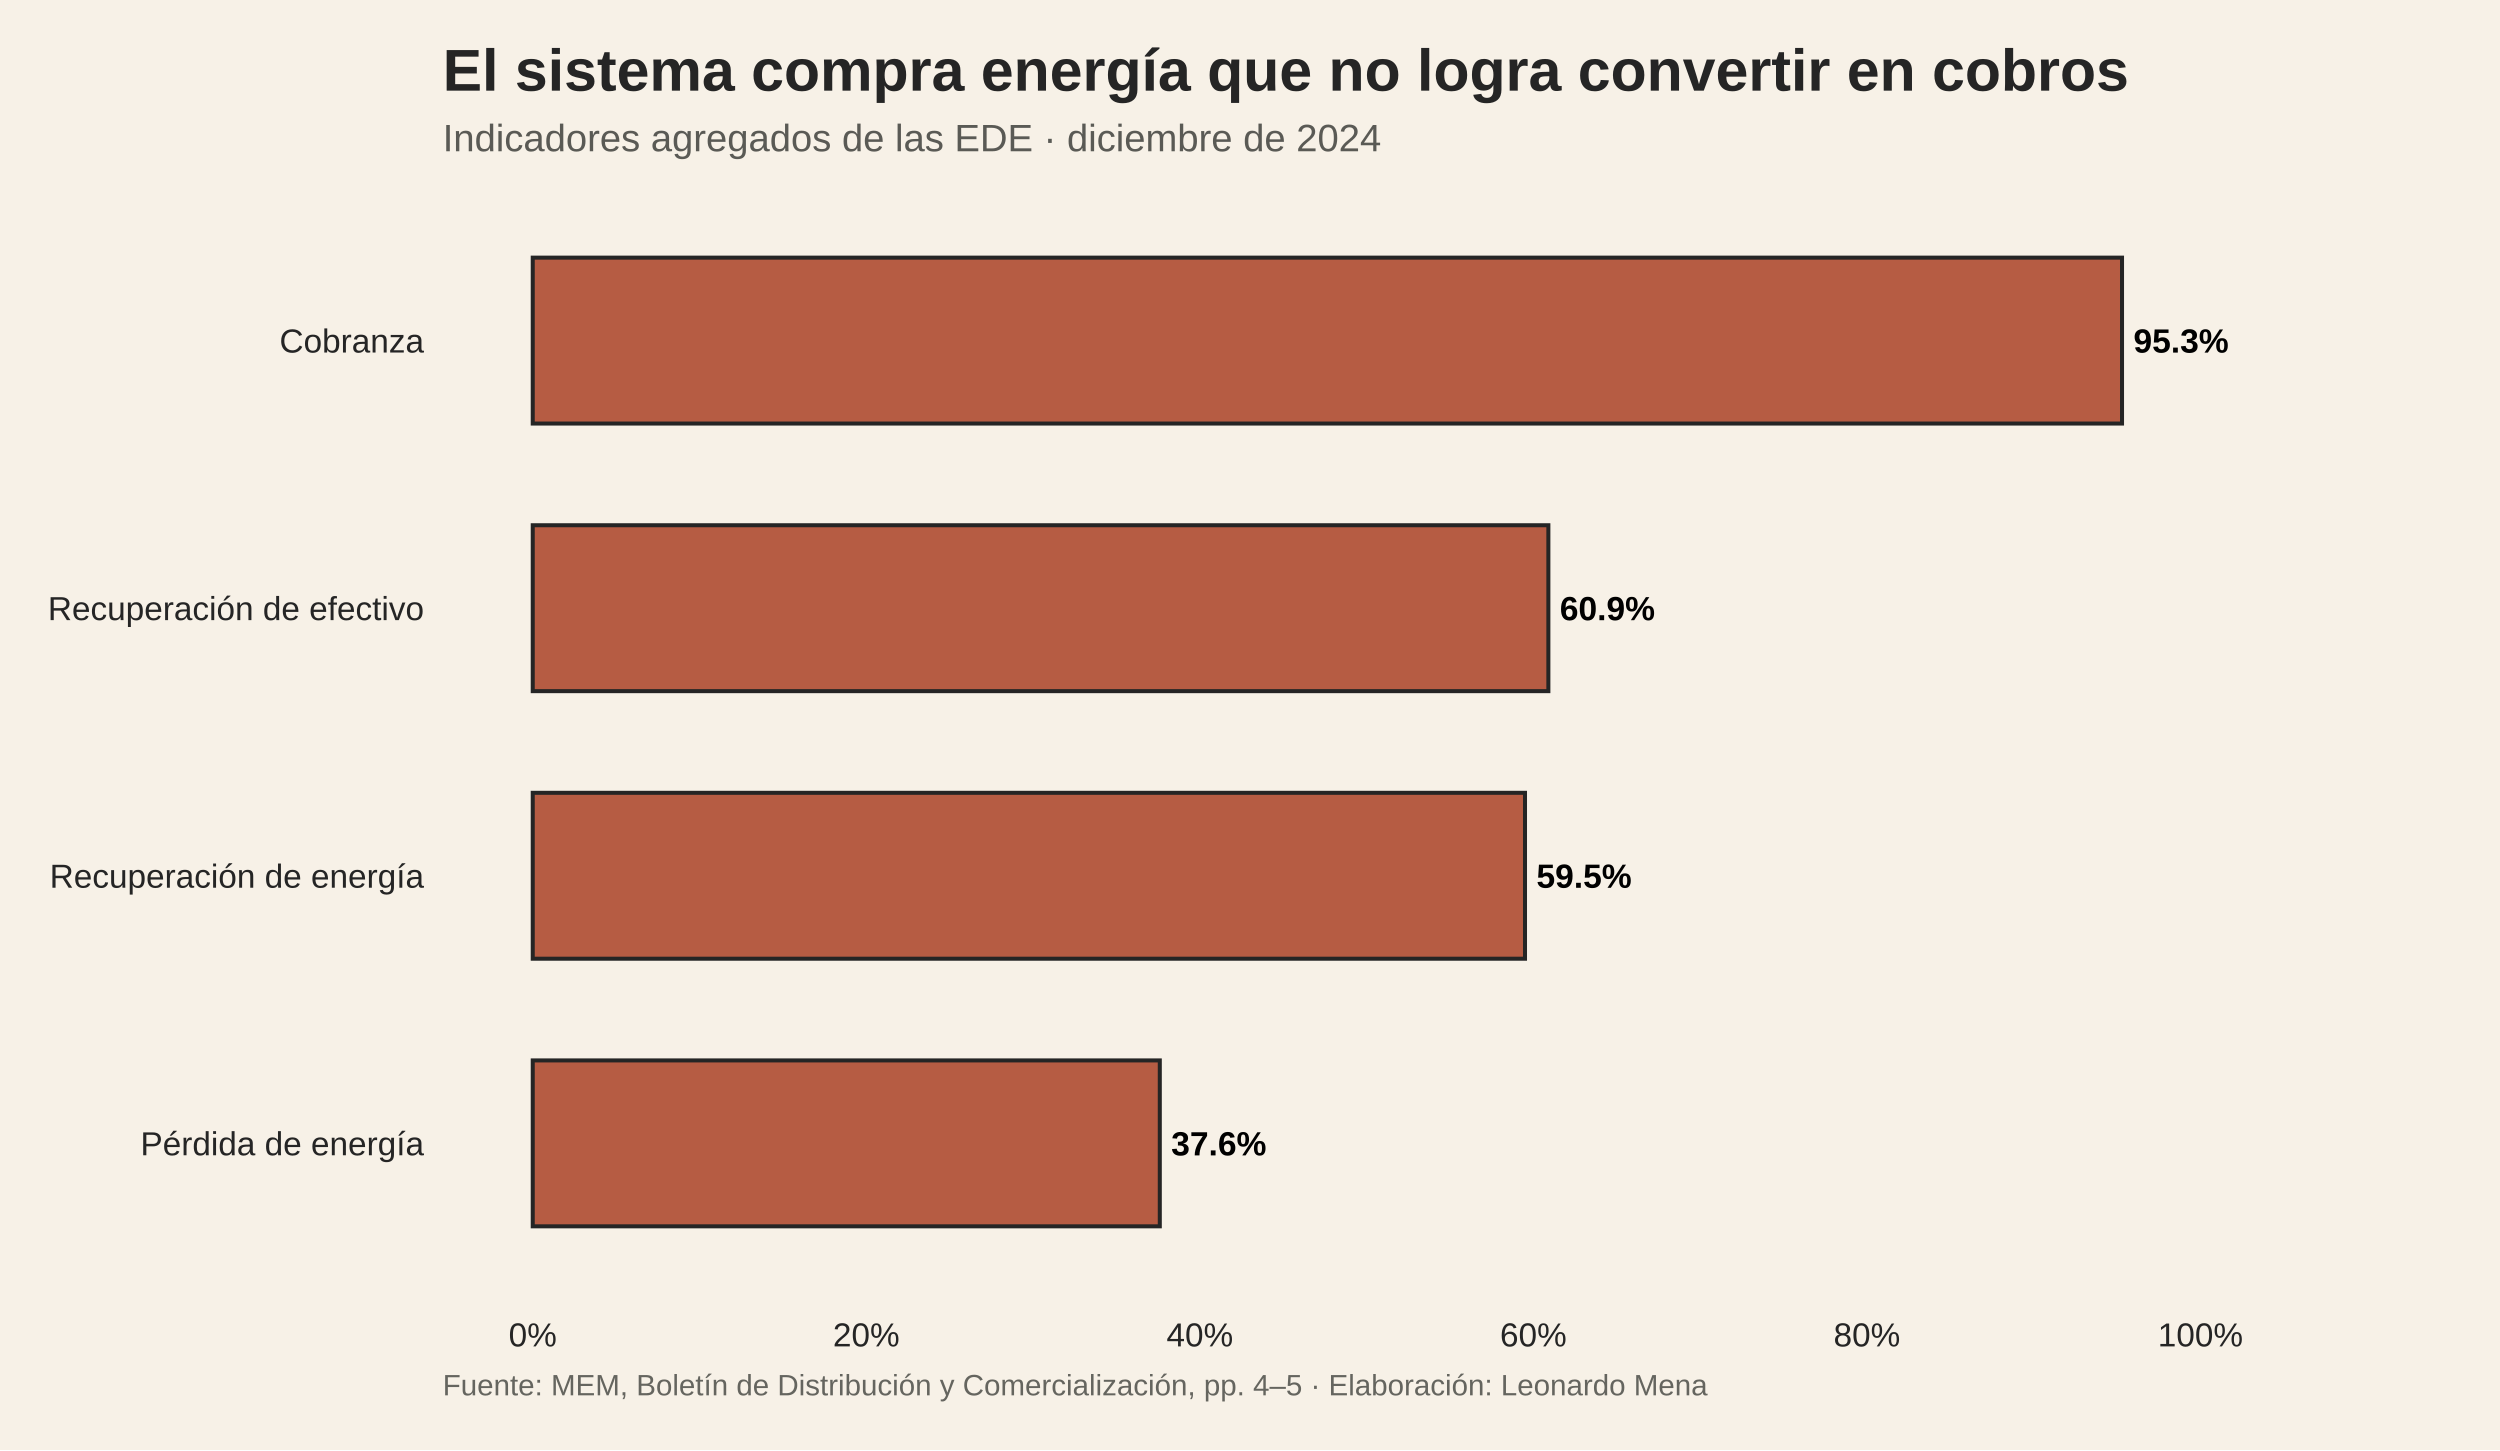
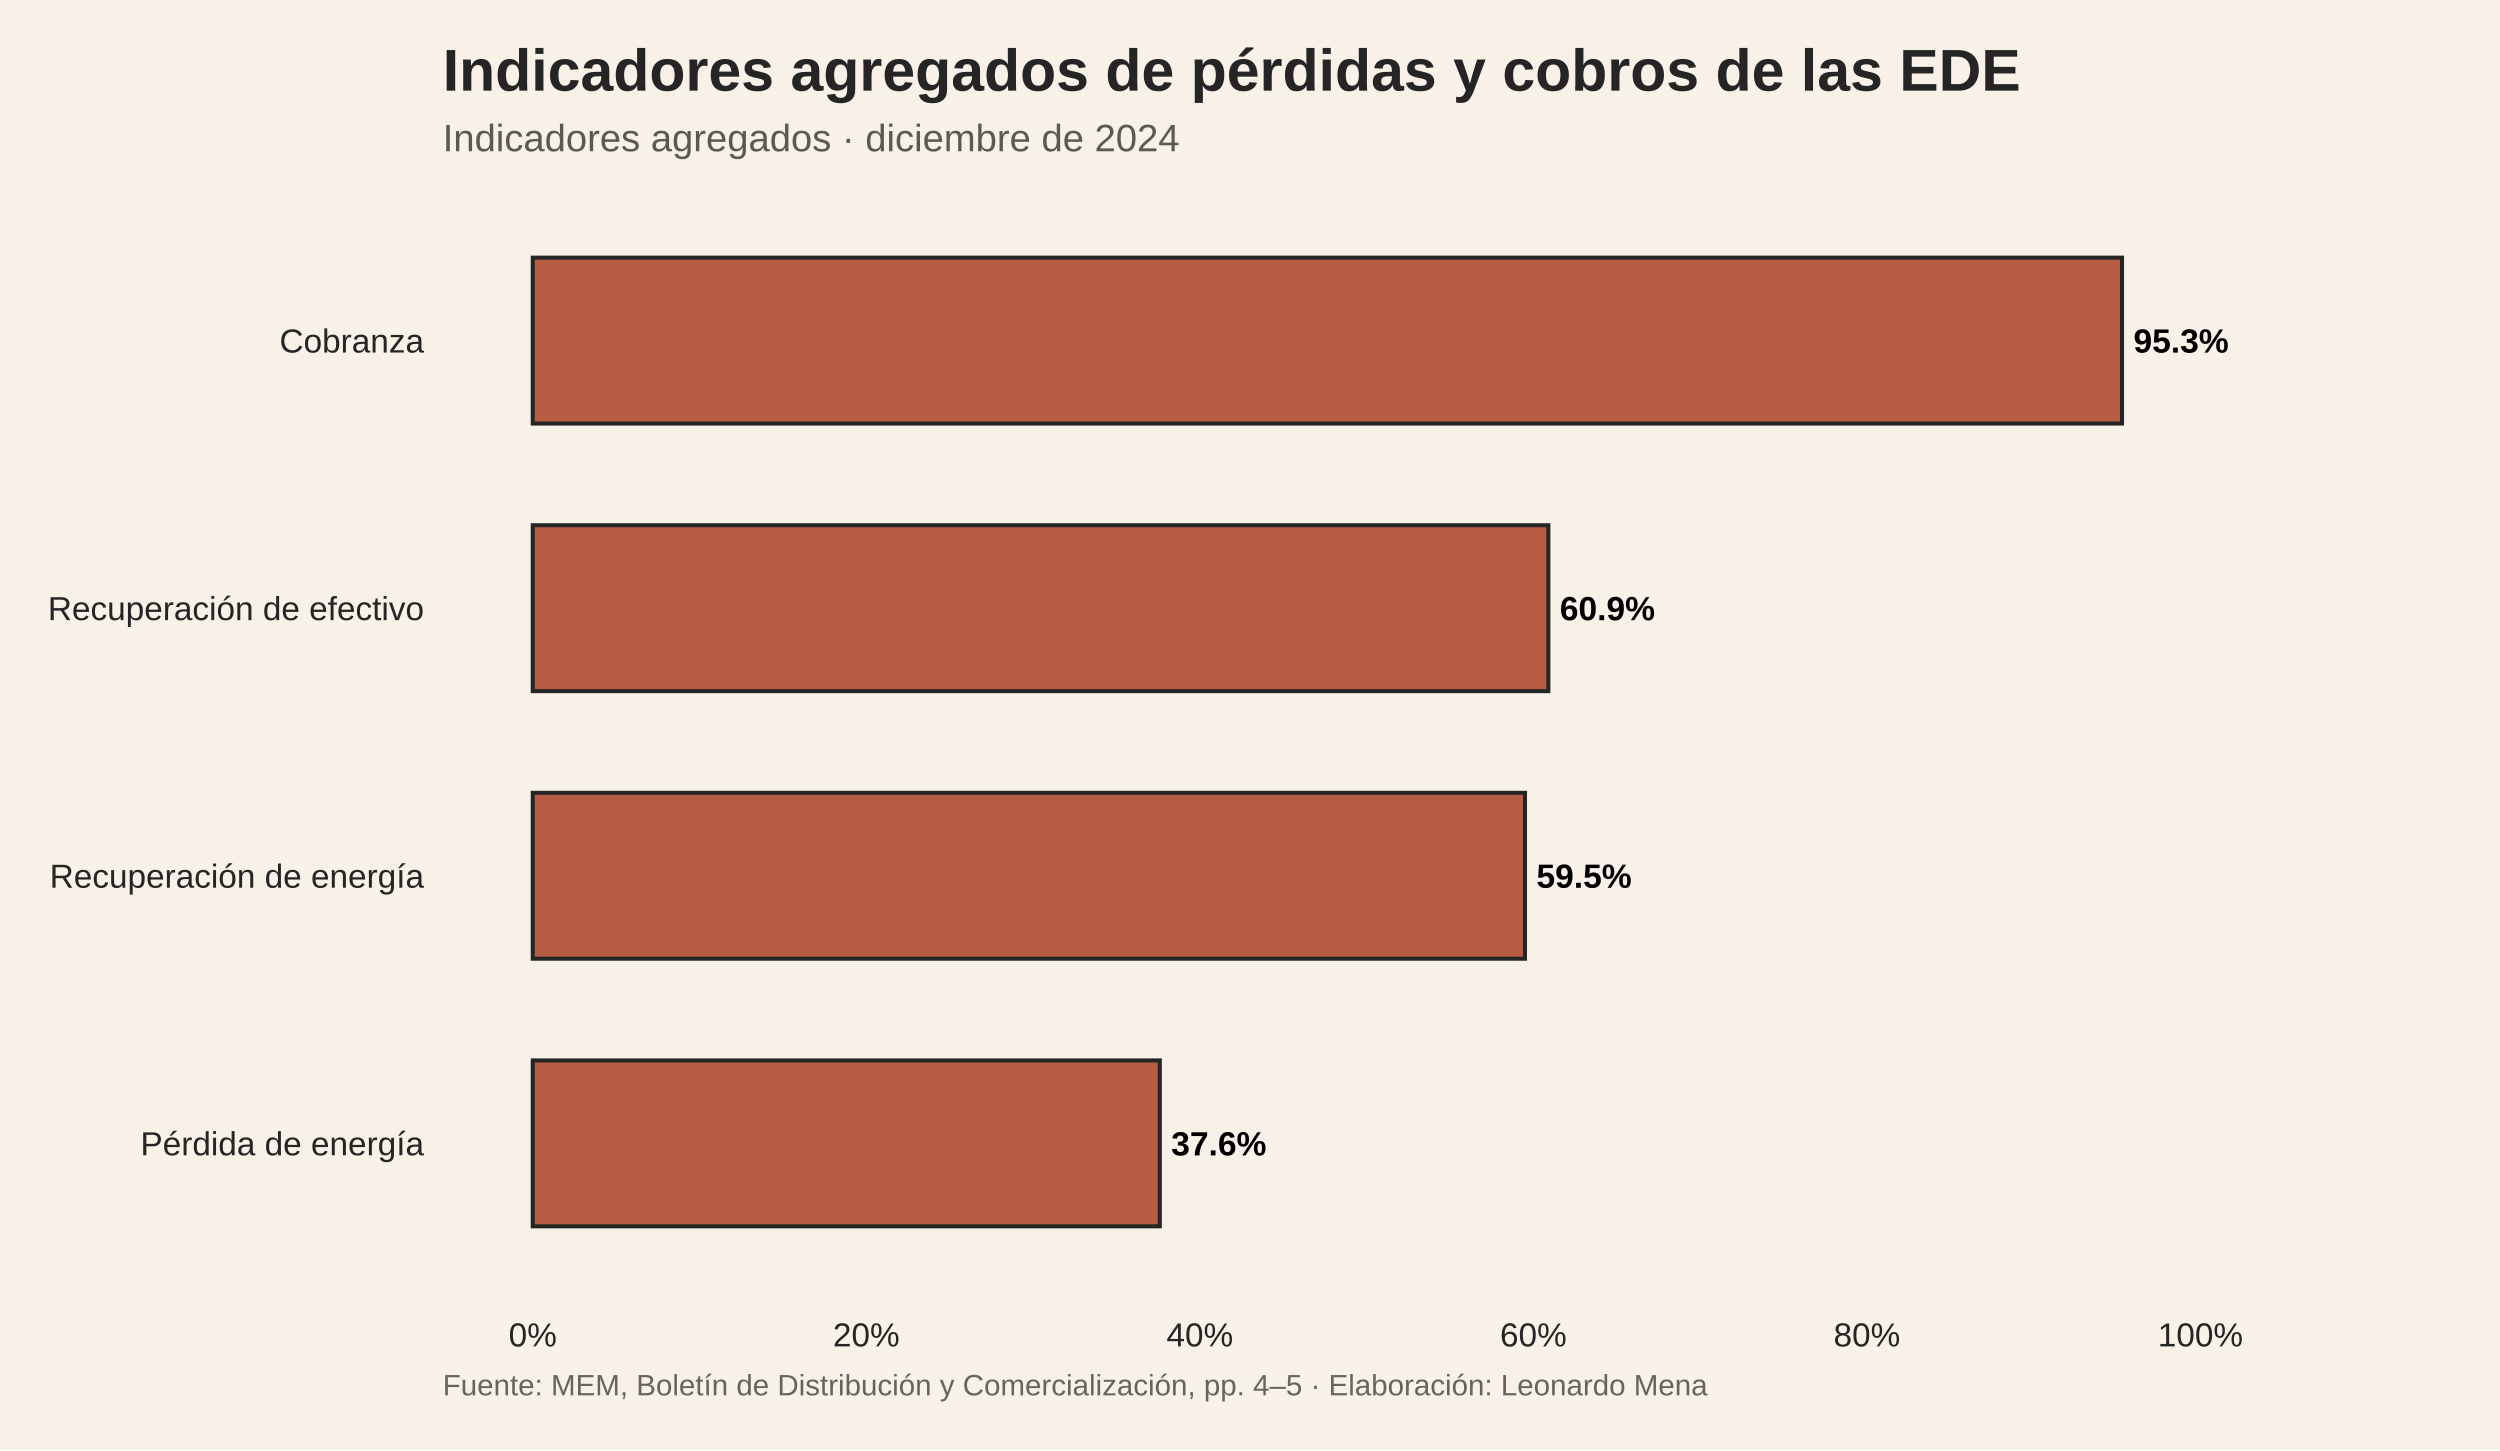
<svg xmlns="http://www.w3.org/2000/svg" width="720.00pt" height="417.60pt" viewBox="0 0 720.00 417.60">
  <g class="svglite">
    <defs>
      <style type="text/css">
    .svglite line, .svglite polyline, .svglite polygon, .svglite path, .svglite rect, .svglite circle {
      fill: none;
      stroke: #000000;
      stroke-linecap: round;
      stroke-linejoin: round;
      stroke-miterlimit: 10.00;
    }
    .svglite text {
      white-space: pre;
    }
    .svglite g.glyphgroup path {
      fill: inherit;
      stroke: none;
    }
  </style>
    </defs>
    <rect width="100%" height="100%" style="stroke: none; fill: #F7F1E7;" />
    <defs>
      <clipPath id="cpMC4wMHw3MjAuMDB8MC4wMHw0MTcuNjA=">
        <rect x="0.00" y="0.00" width="720.00" height="417.60" />
      </clipPath>
    </defs>
    <g clip-path="url(#cpMC4wMHw3MjAuMDB8MC4wMHw0MTcuNjA=)">
      <rect x="0.00" y="0.00" width="720.00" height="417.60" style="stroke-width: 1.16; stroke: none; fill: #F7F1E7;" />
    </g>
    <defs>
      <clipPath id="cpMTI3LjUwfDY5OC4wOHw1MS44NXwzNzUuNTM=">
        <rect x="127.50" y="51.85" width="570.58" height="323.67" />
      </clipPath>
    </defs>
    <g clip-path="url(#cpMTI3LjUwfDY5OC4wOHw1MS44NXwzNzUuNTM=)">
      <rect x="127.50" y="51.85" width="570.58" height="323.67" style="stroke-width: 1.16; stroke: none; fill: #F7F1E7;" />
      <rect x="153.43" y="305.40" width="180.59" height="47.78" style="stroke-width: 1.16; stroke: #252525; stroke-linecap: butt; stroke-linejoin: miter; fill: #B65C43;" />
      <rect x="153.43" y="228.33" width="285.77" height="47.78" style="stroke-width: 1.16; stroke: #252525; stroke-linecap: butt; stroke-linejoin: miter; fill: #B65C43;" />
      <rect x="153.43" y="151.27" width="292.50" height="47.78" style="stroke-width: 1.16; stroke: #252525; stroke-linecap: butt; stroke-linejoin: miter; fill: #B65C43;" />
      <rect x="153.43" y="74.20" width="457.71" height="47.78" style="stroke-width: 1.16; stroke: #252525; stroke-linecap: butt; stroke-linejoin: miter; fill: #B65C43;" />
      <text x="337.31" y="332.75" style="font-size: 9.67px; font-weight: bold; font-family: &quot;Arial&quot;;" textLength="27.41px" lengthAdjust="spacingAndGlyphs">37.6%</text>
      <text x="442.50" y="255.68" style="font-size: 9.67px; font-weight: bold; font-family: &quot;Arial&quot;;" textLength="27.41px" lengthAdjust="spacingAndGlyphs">59.5%</text>
      <text x="449.22" y="178.62" style="font-size: 9.67px; font-weight: bold; font-family: &quot;Arial&quot;;" textLength="27.41px" lengthAdjust="spacingAndGlyphs">60.9%</text>
      <text x="614.44" y="101.55" style="font-size: 9.67px; font-weight: bold; font-family: &quot;Arial&quot;;" textLength="27.41px" lengthAdjust="spacingAndGlyphs">95.3%</text>
    </g>
    <g clip-path="url(#cpMC4wMHw3MjAuMDB8MC4wMHw0MTcuNjA=)">
      <text x="122.12" y="332.72" text-anchor="end" style="font-size: 9.60px;fill: #252525; font-family: &quot;Arial&quot;;" textLength="81.53px" lengthAdjust="spacingAndGlyphs">Pérdida de energía</text>
      <text x="122.12" y="255.66" text-anchor="end" style="font-size: 9.60px;fill: #252525; font-family: &quot;Arial&quot;;" textLength="107.62px" lengthAdjust="spacingAndGlyphs">Recuperación de energía</text>
      <text x="122.12" y="178.59" text-anchor="end" style="font-size: 9.60px;fill: #252525; font-family: &quot;Arial&quot;;" textLength="108.17px" lengthAdjust="spacingAndGlyphs">Recuperación de efectivo</text>
      <text x="122.12" y="101.53" text-anchor="end" style="font-size: 9.60px;fill: #252525; font-family: &quot;Arial&quot;;" textLength="41.55px" lengthAdjust="spacingAndGlyphs">Cobranza</text>
      <text x="153.43" y="387.77" text-anchor="middle" style="font-size: 9.60px;fill: #252525; font-family: &quot;Arial&quot;;" textLength="13.86px" lengthAdjust="spacingAndGlyphs">0%</text>
      <text x="249.49" y="387.77" text-anchor="middle" style="font-size: 9.60px;fill: #252525; font-family: &quot;Arial&quot;;" textLength="19.19px" lengthAdjust="spacingAndGlyphs">20%</text>
      <text x="345.55" y="387.77" text-anchor="middle" style="font-size: 9.60px;fill: #252525; font-family: &quot;Arial&quot;;" textLength="19.19px" lengthAdjust="spacingAndGlyphs">40%</text>
      <text x="441.61" y="387.77" text-anchor="middle" style="font-size: 9.60px;fill: #252525; font-family: &quot;Arial&quot;;" textLength="19.19px" lengthAdjust="spacingAndGlyphs">60%</text>
      <text x="537.67" y="387.77" text-anchor="middle" style="font-size: 9.60px;fill: #252525; font-family: &quot;Arial&quot;;" textLength="19.19px" lengthAdjust="spacingAndGlyphs">80%</text>
      <text x="633.72" y="387.77" text-anchor="middle" style="font-size: 9.60px;fill: #252525; font-family: &quot;Arial&quot;;" textLength="24.52px" lengthAdjust="spacingAndGlyphs">100%</text>
-       <text x="127.50" y="43.56" style="font-size: 11.00px;fill: #5A5A55; font-family: &quot;Arial&quot;;" textLength="270.47px" lengthAdjust="spacingAndGlyphs">Indicadores agregados de las EDE · diciembre de 2024</text>
-       <text x="127.50" y="26.12" style="font-size: 17.00px; font-weight: bold;fill: #252525; font-family: &quot;Arial&quot;;" textLength="485.55px" lengthAdjust="spacingAndGlyphs">El sistema compra energía que no logra convertir en cobros</text>
+       <text x="127.50" y="43.56" style="font-size: 11.00px;fill: #5A5A55; font-family: &quot;Arial&quot;;" textLength="212.34px" lengthAdjust="spacingAndGlyphs">Indicadores agregados · diciembre de 2024</text>
+       <text x="127.50" y="26.12" style="font-size: 17.00px; font-weight: bold;fill: #252525; font-family: &quot;Arial&quot;;" textLength="454.44px" lengthAdjust="spacingAndGlyphs">Indicadores agregados de pérdidas y cobros de las EDE</text>
      <text x="127.50" y="401.86" style="font-size: 8.50px;fill: #65655F; font-family: &quot;Arial&quot;;" textLength="364.52px" lengthAdjust="spacingAndGlyphs">Fuente: MEM, Boletín de Distribución y Comercialización, pp. 4–5 · Elaboración: Leonardo Mena</text>
    </g>
  </g>
</svg>
